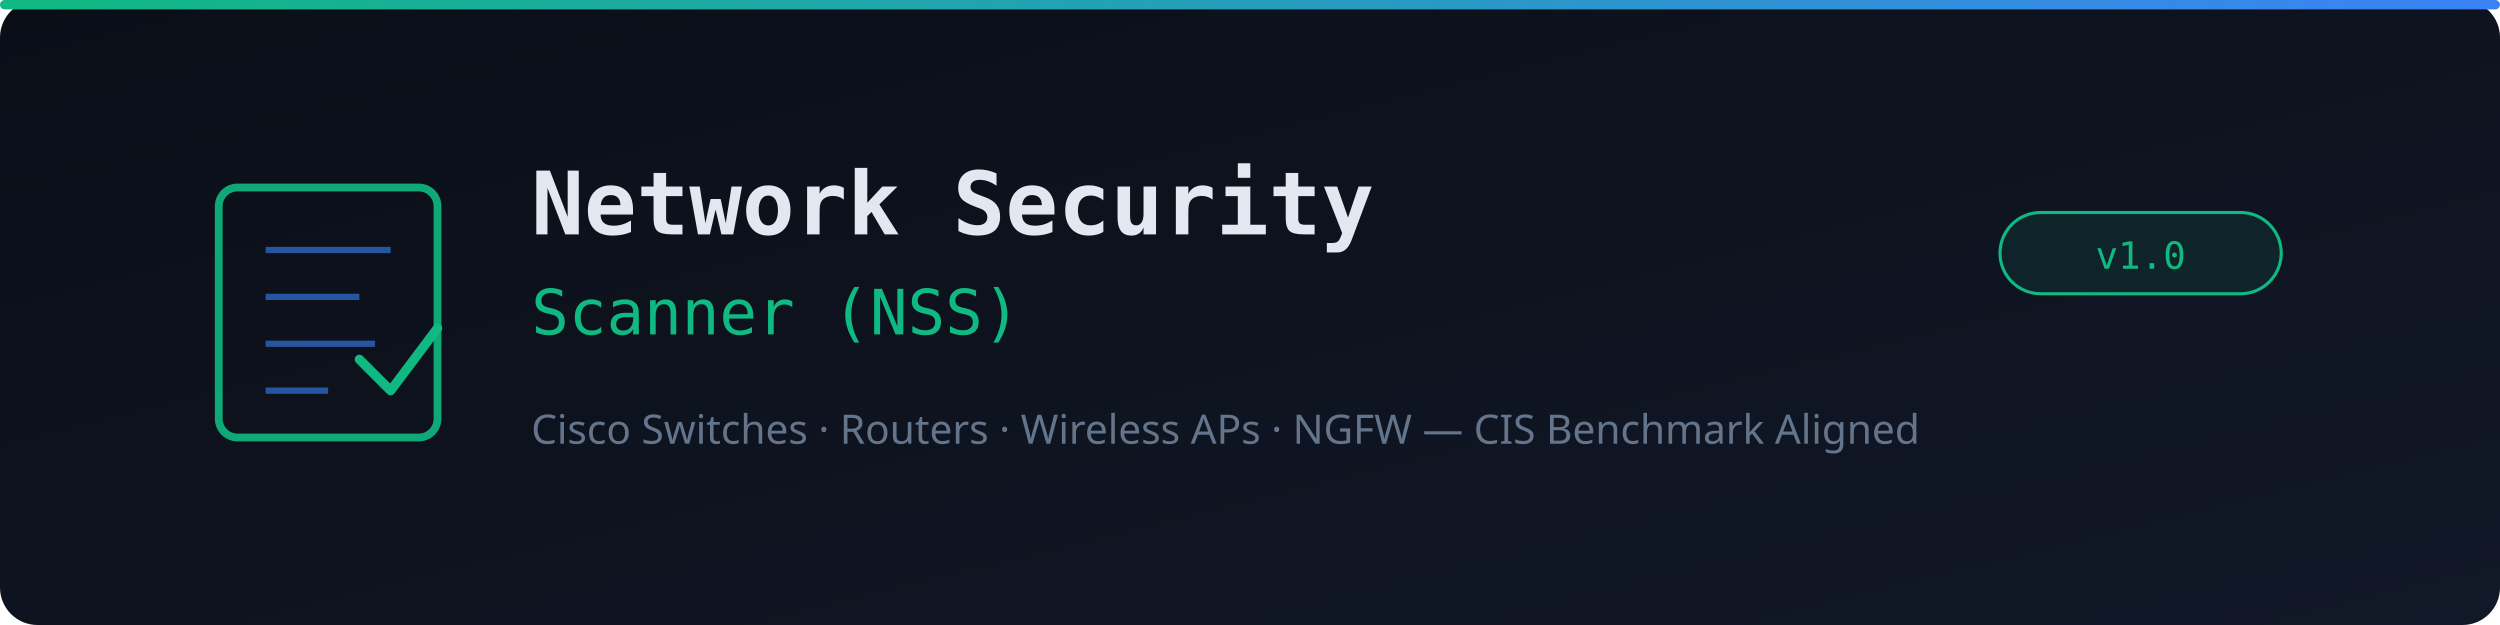
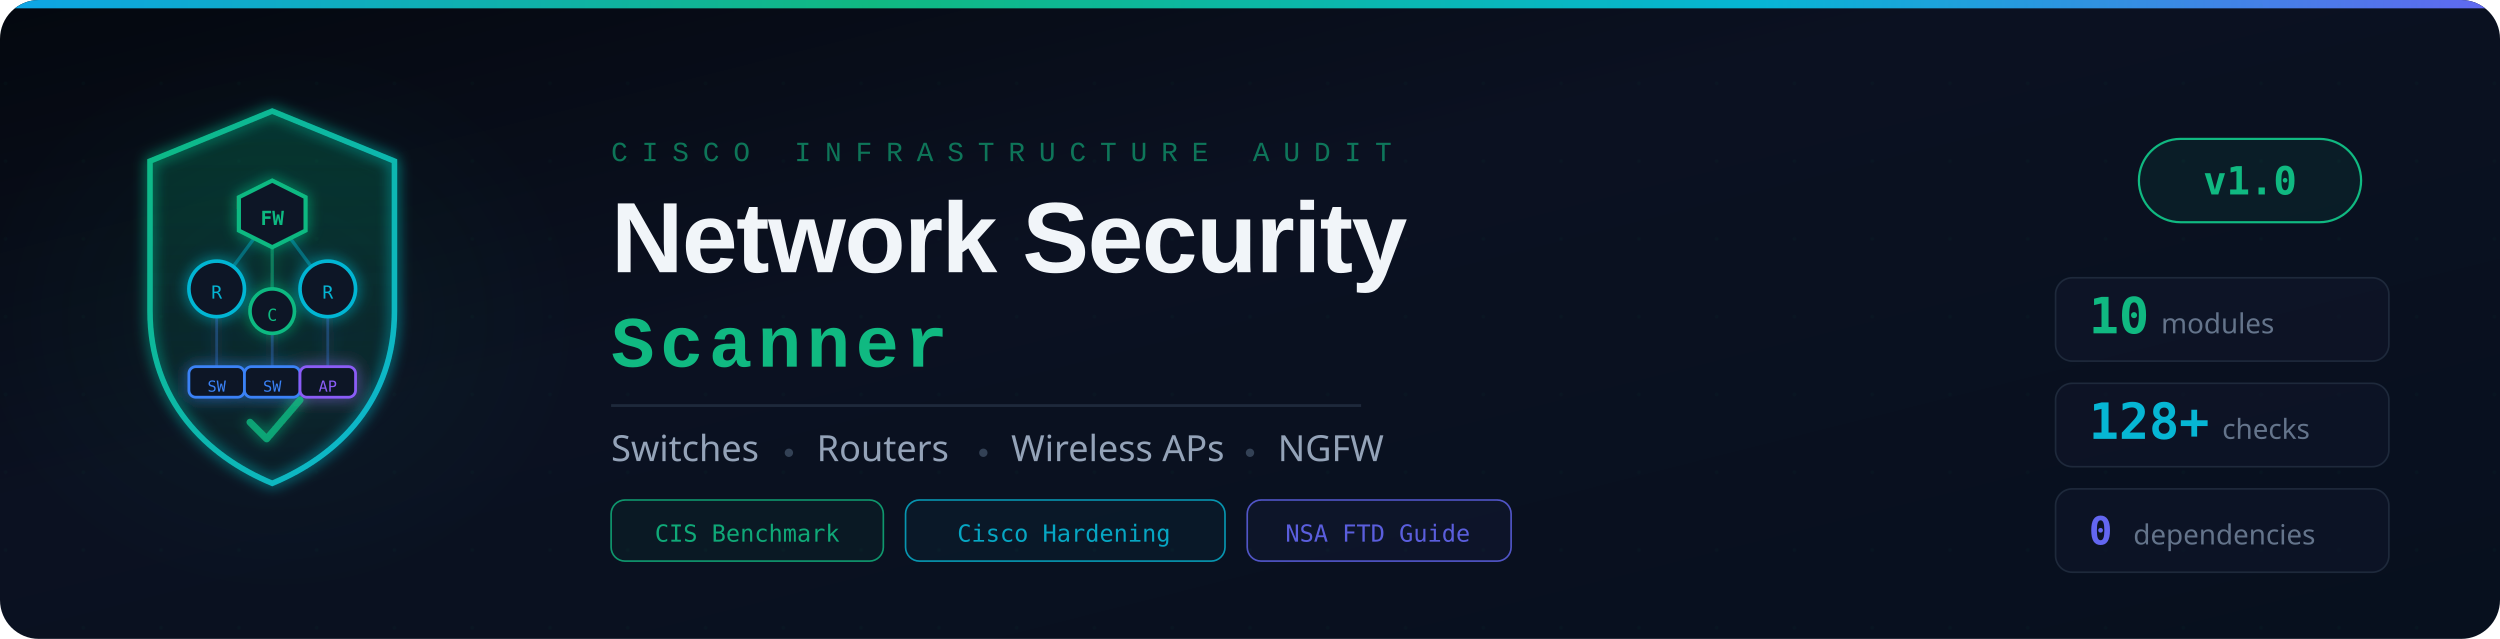
- <svg xmlns="http://www.w3.org/2000/svg" viewBox="0 0 800 200">
+ <svg xmlns="http://www.w3.org/2000/svg" viewBox="0 0 900 230">
  <defs>
    <linearGradient id="bg" x1="0%" y1="0%" x2="100%" y2="100%">
-       <stop offset="0%" style="stop-color:#0a0e17" />
-       <stop offset="100%" style="stop-color:#111827" />
+       <stop offset="0%" style="stop-color:#04080f" />
+       <stop offset="40%" style="stop-color:#0b1121" />
+       <stop offset="100%" style="stop-color:#07101e" />
    </linearGradient>
-     <linearGradient id="accent" x1="0%" y1="0%" x2="100%" y2="0%">
+     <linearGradient id="topBar" x1="0%" y1="0%" x2="100%" y2="0%">
+       <stop offset="0%" style="stop-color:#0ea5e9" />
+       <stop offset="35%" style="stop-color:#10b981" />
+       <stop offset="70%" style="stop-color:#06b6d4" />
+       <stop offset="100%" style="stop-color:#6366f1" />
+     </linearGradient>
+     <linearGradient id="shieldFill" x1="50%" y1="0%" x2="50%" y2="100%">
+       <stop offset="0%" style="stop-color:#10b981;stop-opacity:0.12" />
+       <stop offset="100%" style="stop-color:#10b981;stop-opacity:0.02" />
+     </linearGradient>
+     <linearGradient id="shieldStroke" x1="0%" y1="0%" x2="100%" y2="100%">
      <stop offset="0%" style="stop-color:#10b981" />
-       <stop offset="100%" style="stop-color:#3b82f6" />
+       <stop offset="100%" style="stop-color:#06b6d4" />
    </linearGradient>
+     <radialGradient id="ambientGlow" cx="50%" cy="50%" r="50%">
+       <stop offset="0%" style="stop-color:#10b981;stop-opacity:0.06" />
+       <stop offset="100%" style="stop-color:#10b981;stop-opacity:0" />
+     </radialGradient>
+     <filter id="glow">
+       <feGaussianBlur stdDeviation="2.5" result="b" />
+       <feMerge>
+         <feMergeNode in="b" />
+         <feMergeNode in="SourceGraphic" />
+       </feMerge>
+     </filter>
+     <filter id="softShadow">
+       <feDropShadow dx="0" dy="1" stdDeviation="3" flood-color="#000" flood-opacity="0.4" />
+     </filter>
+     <clipPath id="clip">
+       <rect width="900" height="230" rx="14" />
+     </clipPath>
  </defs>
-   <rect width="800" height="200" rx="12" fill="url(#bg)" />
-   <rect x="0" y="0" width="800" height="3" rx="1.5" fill="url(#accent)" />
-   <g transform="translate(60, 50)">
-     <rect x="10" y="10" width="70" height="80" rx="6" fill="none" stroke="#10b981" stroke-width="2.5" opacity="0.9" />
-     <line x1="25" y1="30" x2="65" y2="30" stroke="#3b82f6" stroke-width="2" opacity="0.6" />
-     <line x1="25" y1="45" x2="55" y2="45" stroke="#3b82f6" stroke-width="2" opacity="0.6" />
-     <line x1="25" y1="60" x2="60" y2="60" stroke="#3b82f6" stroke-width="2" opacity="0.6" />
-     <line x1="25" y1="75" x2="45" y2="75" stroke="#3b82f6" stroke-width="2" opacity="0.6" />
-     <path d="M55 65 L65 75 L80 55" fill="none" stroke="#10b981" stroke-width="3" stroke-linecap="round" stroke-linejoin="round" />
+   <rect width="900" height="230" rx="14" fill="url(#bg)" />
+   <rect width="900" height="3" rx="1.5" fill="url(#topBar)" clip-path="url(#clip)" />
+   <g opacity="0.025" clip-path="url(#clip)">
+     <pattern id="dots" x="0" y="0" width="28" height="28" patternUnits="userSpaceOnUse">
+       <circle cx="2" cy="2" r="0.7" fill="#10b981" />
+     </pattern>
+     <rect width="900" height="230" fill="url(#dots)" />
  </g>
-   <text x="170" y="75" font-family="monospace" font-size="28" font-weight="bold" fill="#e2e8f0">Network Security</text>
-   <text x="170" y="107" font-family="monospace" font-size="20" fill="#10b981">Scanner (NSS)</text>
-   <text x="170" y="142" font-family="sans-serif" font-size="13" fill="#64748b">Cisco Switches · Routers · Wireless APs · NGFW — CIS Benchmark Aligned</text>
-   <rect x="640" y="68" width="90" height="26" rx="13" fill="rgba(16,185,129,0.1)" stroke="#10b981" stroke-width="1" />
-   <text x="685" y="86" font-family="monospace" font-size="12" fill="#10b981" text-anchor="middle">v1.0</text>
+   <ellipse cx="100" cy="115" rx="110" ry="100" fill="url(#ambientGlow)" />
+   <g transform="translate(42, 32)" filter="url(#glow)">
+     <path d="M56 8 L100 26 L100 80 C100 112 80 132 56 142 C32 132 12 112 12 80 L12 26 Z" fill="url(#shieldFill)" stroke="url(#shieldStroke)" stroke-width="2" />
+     <line x1="56" y1="45" x2="36" y2="72" stroke="#06b6d4" stroke-width="1.2" opacity="0.4" />
+     <line x1="56" y1="45" x2="76" y2="72" stroke="#06b6d4" stroke-width="1.2" opacity="0.4" />
+     <line x1="56" y1="45" x2="56" y2="80" stroke="#10b981" stroke-width="1.2" opacity="0.5" />
+     <line x1="36" y1="72" x2="36" y2="105" stroke="#3b82f6" stroke-width="1" opacity="0.3" />
+     <line x1="56" y1="80" x2="56" y2="105" stroke="#3b82f6" stroke-width="1" opacity="0.3" />
+     <line x1="76" y1="72" x2="76" y2="105" stroke="#3b82f6" stroke-width="1" opacity="0.3" />
+     <polygon points="56,33 68,39 68,51 56,57 44,51 44,39" fill="#0a1628" stroke="#10b981" stroke-width="1.5" />
+     <text x="56" y="49" font-family="monospace" font-size="7" fill="#10b981" text-anchor="middle" font-weight="bold">FW</text>
+     <circle cx="36" cy="72" r="10" fill="#0a1628" stroke="#06b6d4" stroke-width="1.3" />
+     <text x="36" y="75.5" font-family="monospace" font-size="6.5" fill="#06b6d4" text-anchor="middle">R</text>
+     <circle cx="76" cy="72" r="10" fill="#0a1628" stroke="#06b6d4" stroke-width="1.3" />
+     <text x="76" y="75.5" font-family="monospace" font-size="6.5" fill="#06b6d4" text-anchor="middle">R</text>
+     <circle cx="56" cy="80" r="8" fill="#0a1628" stroke="#10b981" stroke-width="1.3" />
+     <text x="56" y="83.5" font-family="monospace" font-size="6" fill="#10b981" text-anchor="middle">C</text>
+     <rect x="26" y="100" width="20" height="11" rx="2.5" fill="#0a1628" stroke="#3b82f6" stroke-width="1" />
+     <text x="36" y="109" font-family="monospace" font-size="5.5" fill="#3b82f6" text-anchor="middle">SW</text>
+     <rect x="46" y="100" width="20" height="11" rx="2.5" fill="#0a1628" stroke="#3b82f6" stroke-width="1" />
+     <text x="56" y="109" font-family="monospace" font-size="5.5" fill="#3b82f6" text-anchor="middle">SW</text>
+     <rect x="66" y="100" width="20" height="11" rx="2.5" fill="#0a1628" stroke="#8b5cf6" stroke-width="1" />
+     <text x="76" y="109" font-family="monospace" font-size="5.5" fill="#8b5cf6" text-anchor="middle">AP</text>
+     <path d="M48 120 L54 126 L66 112" fill="none" stroke="#10b981" stroke-width="2.5" stroke-linecap="round" stroke-linejoin="round" opacity="0.8" />
+   </g>
+   <text x="220" y="58" font-family="'Courier New', monospace" font-size="10" fill="#10b981" letter-spacing="5" opacity="0.6">CISCO INFRASTRUCTURE AUDIT</text>
+   <text x="220" y="98" font-family="'Segoe UI', 'SF Pro Display', 'Helvetica Neue', Arial, sans-serif" font-size="36" font-weight="700" fill="#f1f5f9" letter-spacing="-0.5">Network Security</text>
+   <text x="220" y="132" font-family="'Courier New', monospace" font-size="26" fill="#10b981" font-weight="700" letter-spacing="2">Scanner</text>
+   <line x1="220" y1="146" x2="490" y2="146" stroke="#1e293b" stroke-width="1" />
+   <text x="220" y="166" font-family="'Segoe UI', sans-serif" font-size="13" fill="#94a3b8">Switches</text>
+   <circle cx="284" cy="163" r="1.5" fill="#334155" />
+   <text x="294" y="166" font-family="'Segoe UI', sans-serif" font-size="13" fill="#94a3b8">Routers</text>
+   <circle cx="354" cy="163" r="1.5" fill="#334155" />
+   <text x="364" y="166" font-family="'Segoe UI', sans-serif" font-size="13" fill="#94a3b8">Wireless APs</text>
+   <circle cx="450" cy="163" r="1.5" fill="#334155" />
+   <text x="460" y="166" font-family="'Segoe UI', sans-serif" font-size="13" fill="#94a3b8">NGFW</text>
+   <g transform="translate(220, 180)">
+     <rect x="0" y="0" width="98" height="22" rx="5" fill="rgba(16,185,129,0.06)" stroke="#10b981" stroke-width="0.6" opacity="0.8" />
+     <text x="49" y="15" font-family="monospace" font-size="8.5" fill="#10b981" text-anchor="middle" opacity="0.9">CIS Benchmark</text>
+     <rect x="106" y="0" width="115" height="22" rx="5" fill="rgba(6,182,212,0.06)" stroke="#06b6d4" stroke-width="0.6" opacity="0.8" />
+     <text x="163" y="15" font-family="monospace" font-size="8.5" fill="#06b6d4" text-anchor="middle" opacity="0.9">Cisco Hardening</text>
+     <rect x="229" y="0" width="95" height="22" rx="5" fill="rgba(99,102,241,0.06)" stroke="#6366f1" stroke-width="0.6" opacity="0.8" />
+     <text x="276" y="15" font-family="monospace" font-size="8.5" fill="#6366f1" text-anchor="middle" opacity="0.9">NSA FTD Guide</text>
+   </g>
+   <g transform="translate(770, 50)">
+     <rect x="0" y="0" width="80" height="30" rx="15" fill="rgba(16,185,129,0.07)" stroke="#10b981" stroke-width="0.8" />
+     <text x="40" y="20" font-family="monospace" font-size="14" fill="#10b981" text-anchor="middle" font-weight="700">v1.0</text>
+   </g>
+   <g transform="translate(740, 100)">
+     <rect x="0" y="0" width="120" height="30" rx="6" fill="rgba(15,23,42,0.6)" stroke="#1e293b" stroke-width="0.6" />
+     <text x="12" y="20" font-family="monospace" font-size="18" fill="#10b981" font-weight="700">10</text>
+     <text x="38" y="20" font-family="'Segoe UI', sans-serif" font-size="10" fill="#64748b">modules</text>
+   </g>
+   <g transform="translate(740, 138)">
+     <rect x="0" y="0" width="120" height="30" rx="6" fill="rgba(15,23,42,0.6)" stroke="#1e293b" stroke-width="0.6" />
+     <text x="12" y="20" font-family="monospace" font-size="18" fill="#06b6d4" font-weight="700">128+</text>
+     <text x="60" y="20" font-family="'Segoe UI', sans-serif" font-size="10" fill="#64748b">checks</text>
+   </g>
+   <g transform="translate(740, 176)">
+     <rect x="0" y="0" width="120" height="30" rx="6" fill="rgba(15,23,42,0.6)" stroke="#1e293b" stroke-width="0.6" />
+     <text x="12" y="20" font-family="monospace" font-size="14" fill="#6366f1" font-weight="700">0</text>
+     <text x="28" y="20" font-family="'Segoe UI', sans-serif" font-size="10" fill="#64748b">dependencies</text>
+   </g>
</svg>
